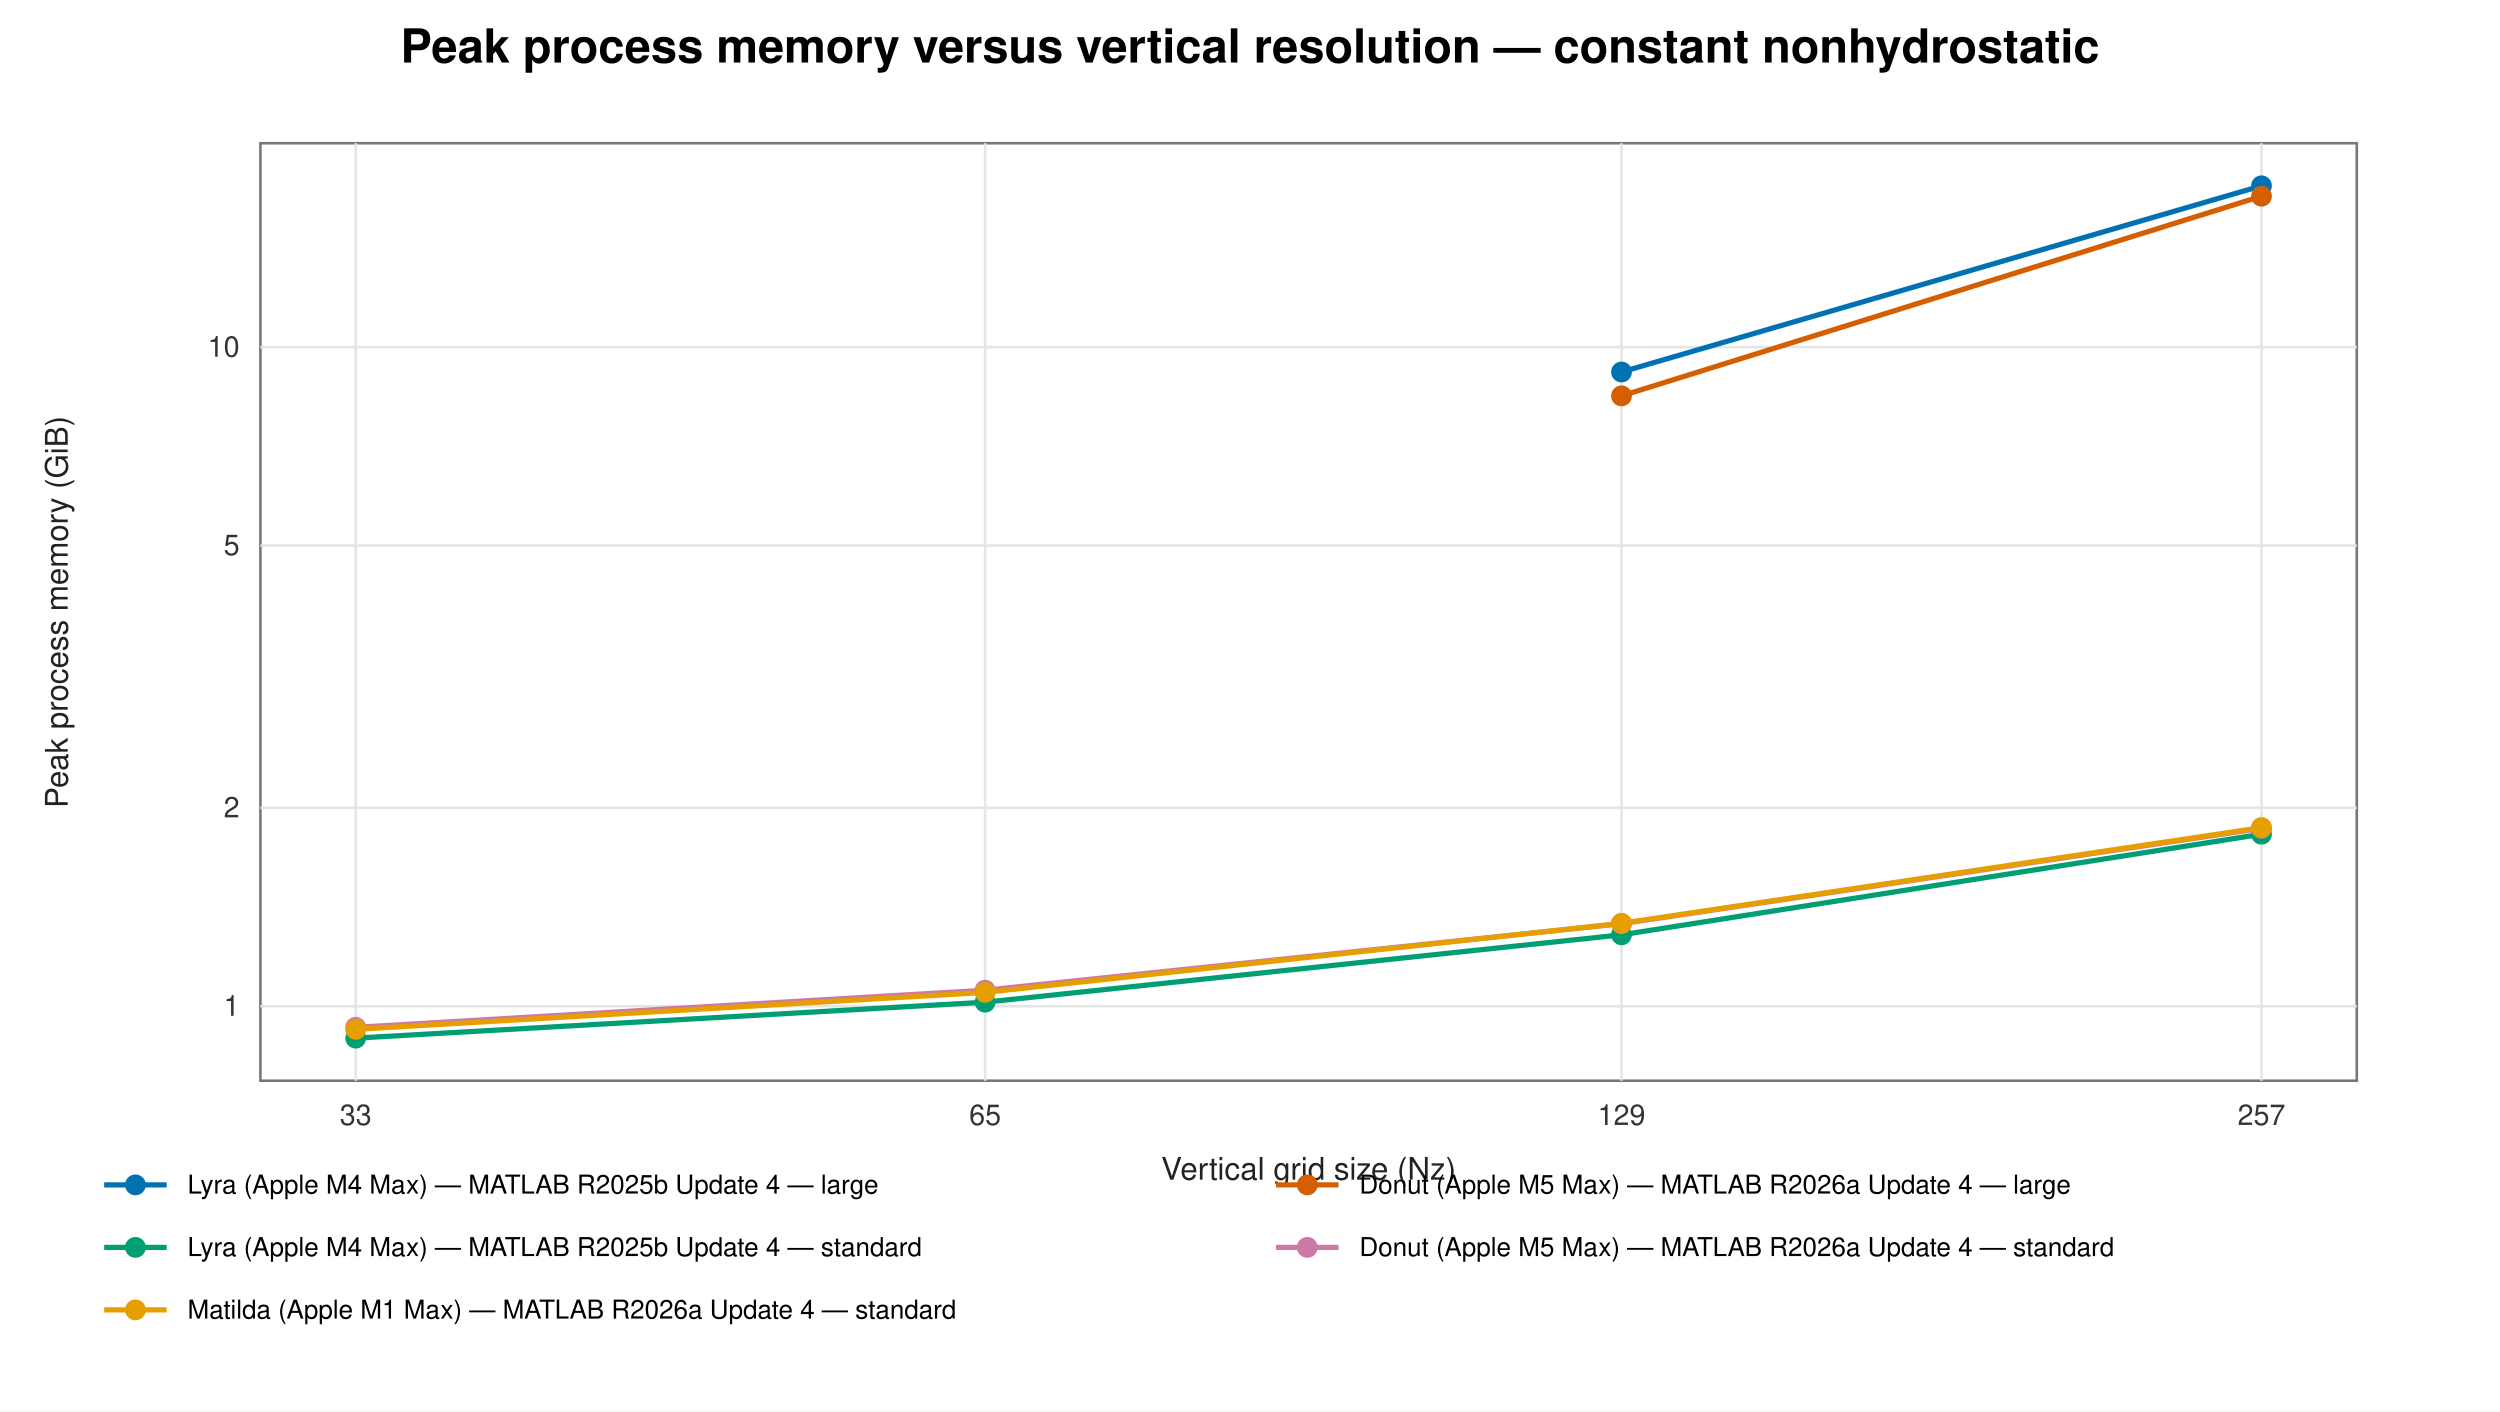
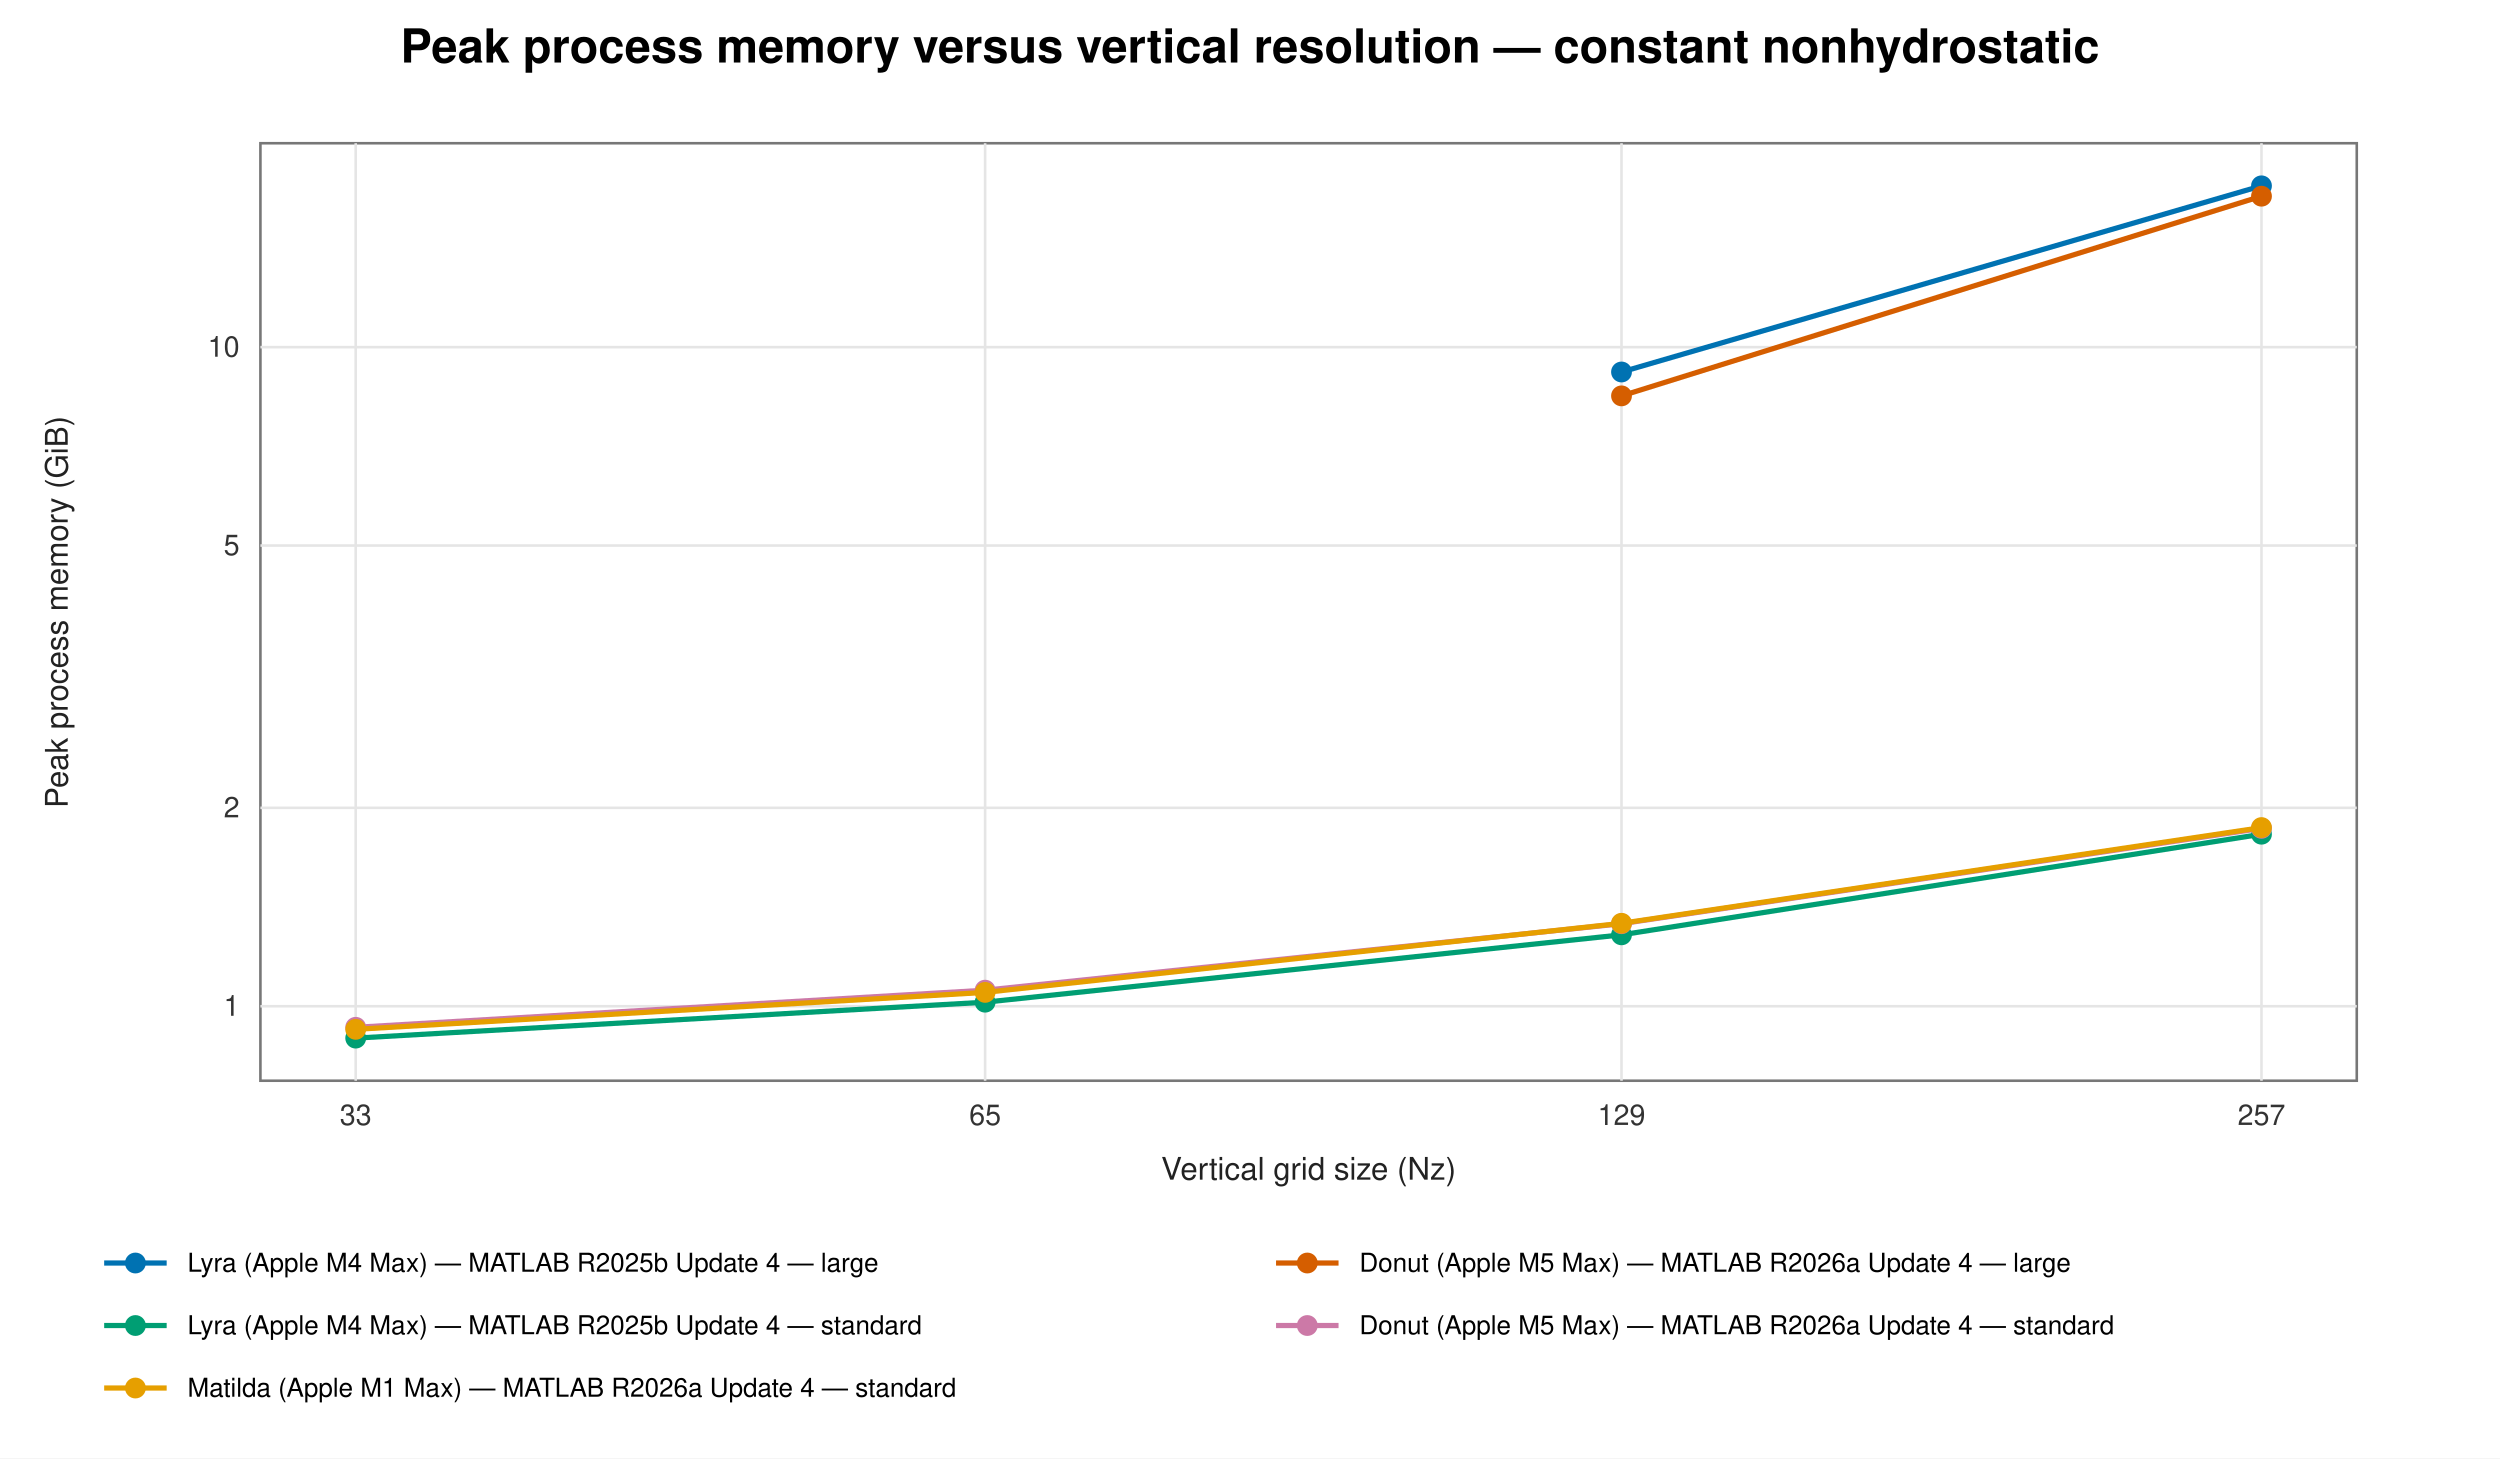
- <svg xmlns="http://www.w3.org/2000/svg" viewBox="0 0 960 542" role="img" aria-labelledby="peak-process-memory-versus-vertical-resolution-constant-nonhydrostatic-title peak-process-memory-versus-vertical-resolution-constant-nonhydrostatic-desc">
+ <svg xmlns="http://www.w3.org/2000/svg" viewBox="0 0 960 560" role="img" aria-labelledby="peak-process-memory-versus-vertical-resolution-constant-nonhydrostatic-title peak-process-memory-versus-vertical-resolution-constant-nonhydrostatic-desc">
  <rect width="100%" height="100%" fill="white" />
  <text x="480" y="24" text-anchor="middle" font-family="Avenir Next, Avenir, Helvetica, Arial, sans-serif" font-size="18" font-weight="600">Peak process memory versus vertical resolution — constant nonhydrostatic</text>
  <rect x="100" y="55" width="805" height="360" fill="none" stroke="#777" />
  <line x1="136.591" y1="55" x2="136.591" y2="415" stroke="#e5e5e5" />
  <text x="136.591" y="432" text-anchor="middle" font-family="Avenir Next, Avenir, Helvetica, Arial, sans-serif" font-size="11" fill="#333">33</text>
  <line x1="378.281" y1="55" x2="378.281" y2="415" stroke="#e5e5e5" />
  <text x="378.281" y="432" text-anchor="middle" font-family="Avenir Next, Avenir, Helvetica, Arial, sans-serif" font-size="11" fill="#333">65</text>
  <line x1="622.661" y1="55" x2="622.661" y2="415" stroke="#e5e5e5" />
  <text x="622.661" y="432" text-anchor="middle" font-family="Avenir Next, Avenir, Helvetica, Arial, sans-serif" font-size="11" fill="#333">129</text>
  <line x1="868.409" y1="55" x2="868.409" y2="415" stroke="#e5e5e5" />
  <text x="868.409" y="432" text-anchor="middle" font-family="Avenir Next, Avenir, Helvetica, Arial, sans-serif" font-size="11" fill="#333">257</text>
  <line x1="100" y1="386.397" x2="905" y2="386.397" stroke="#e5e5e5" />
  <text x="92" y="386.397" text-anchor="end" dominant-baseline="middle" font-family="Avenir Next, Avenir, Helvetica, Arial, sans-serif" font-size="11" fill="#333">1</text>
  <line x1="100" y1="310.208" x2="905" y2="310.208" stroke="#e5e5e5" />
  <text x="92" y="310.208" text-anchor="end" dominant-baseline="middle" font-family="Avenir Next, Avenir, Helvetica, Arial, sans-serif" font-size="11" fill="#333">2</text>
  <line x1="100" y1="209.491" x2="905" y2="209.491" stroke="#e5e5e5" />
  <text x="92" y="209.491" text-anchor="end" dominant-baseline="middle" font-family="Avenir Next, Avenir, Helvetica, Arial, sans-serif" font-size="11" fill="#333">5</text>
  <line x1="100" y1="133.302" x2="905" y2="133.302" stroke="#e5e5e5" />
  <text x="92" y="133.302" text-anchor="end" dominant-baseline="middle" font-family="Avenir Next, Avenir, Helvetica, Arial, sans-serif" font-size="11" fill="#333">10</text>
  <text x="502.5" y="453" text-anchor="middle" font-family="Avenir Next, Avenir, Helvetica, Arial, sans-serif" font-size="12" fill="#222">Vertical grid size (Nz)</text>
  <text x="26" y="235" text-anchor="middle" transform="rotate(-90 26 235)" font-family="Avenir Next, Avenir, Helvetica, Arial, sans-serif" font-size="12" fill="#222">Peak process memory (GiB)</text>
  <polyline points="622.661,142.846 868.409,71.364" fill="none" stroke="#0072B2" stroke-width="2" />
  <circle cx="622.661" cy="142.846" r="4" fill="#0072B2" />
  <circle cx="868.409" cy="71.364" r="4" fill="#0072B2" />
-   <line x1="40" y1="455" x2="64" y2="455" stroke="#0072B2" stroke-width="2" />
-   <circle cx="52" cy="455" r="4" fill="#0072B2" />
-   <text class="legend-label" x="72" y="455" dominant-baseline="middle" font-family="Avenir Next, Avenir, Helvetica, Arial, sans-serif" font-size="10">Lyra (Apple M4 Max) — MATLAB R2025b Update 4 — large</text>
+   <line x1="40" y1="485" x2="64" y2="485" stroke="#0072B2" stroke-width="2" />
+   <circle cx="52" cy="485" r="4" fill="#0072B2" />
+   <text class="legend-label" x="72" y="485" dominant-baseline="middle" font-family="Avenir Next, Avenir, Helvetica, Arial, sans-serif" font-size="10">Lyra (Apple M4 Max) — MATLAB R2025b Update 4 — large</text>
  <polyline points="622.661,152.017 868.409,75.338" fill="none" stroke="#D55E00" stroke-width="2" />
  <circle cx="622.661" cy="152.017" r="4" fill="#D55E00" />
  <circle cx="868.409" cy="75.338" r="4" fill="#D55E00" />
-   <line x1="490" y1="455" x2="514" y2="455" stroke="#D55E00" stroke-width="2" />
-   <circle cx="502" cy="455" r="4" fill="#D55E00" />
-   <text class="legend-label" x="522" y="455" dominant-baseline="middle" font-family="Avenir Next, Avenir, Helvetica, Arial, sans-serif" font-size="10">Donut (Apple M5 Max) — MATLAB R2026a Update 4 — large</text>
+   <line x1="490" y1="485" x2="514" y2="485" stroke="#D55E00" stroke-width="2" />
+   <circle cx="502" cy="485" r="4" fill="#D55E00" />
+   <text class="legend-label" x="522" y="485" dominant-baseline="middle" font-family="Avenir Next, Avenir, Helvetica, Arial, sans-serif" font-size="10">Donut (Apple M5 Max) — MATLAB R2026a Update 4 — large</text>
  <polyline points="136.591,398.636 378.281,384.838 622.661,358.973 868.409,320.333" fill="none" stroke="#009E73" stroke-width="2" />
  <circle cx="136.591" cy="398.636" r="4" fill="#009E73" />
  <circle cx="378.281" cy="384.838" r="4" fill="#009E73" />
  <circle cx="622.661" cy="358.973" r="4" fill="#009E73" />
  <circle cx="868.409" cy="320.333" r="4" fill="#009E73" />
-   <line x1="40" y1="479" x2="64" y2="479" stroke="#009E73" stroke-width="2" />
-   <circle cx="52" cy="479" r="4" fill="#009E73" />
-   <text class="legend-label" x="72" y="479" dominant-baseline="middle" font-family="Avenir Next, Avenir, Helvetica, Arial, sans-serif" font-size="10">Lyra (Apple M4 Max) — MATLAB R2025b Update 4 — standard</text>
+   <line x1="40" y1="509" x2="64" y2="509" stroke="#009E73" stroke-width="2" />
+   <circle cx="52" cy="509" r="4" fill="#009E73" />
+   <text class="legend-label" x="72" y="509" dominant-baseline="middle" font-family="Avenir Next, Avenir, Helvetica, Arial, sans-serif" font-size="10">Lyra (Apple M4 Max) — MATLAB R2025b Update 4 — standard</text>
  <polyline points="136.591,394.486 378.281,380.227 622.661,354.700 868.409,318.086" fill="none" stroke="#CC79A7" stroke-width="2" />
  <circle cx="136.591" cy="394.486" r="4" fill="#CC79A7" />
  <circle cx="378.281" cy="380.227" r="4" fill="#CC79A7" />
  <circle cx="622.661" cy="354.700" r="4" fill="#CC79A7" />
  <circle cx="868.409" cy="318.086" r="4" fill="#CC79A7" />
-   <line x1="490" y1="479" x2="514" y2="479" stroke="#CC79A7" stroke-width="2" />
-   <circle cx="502" cy="479" r="4" fill="#CC79A7" />
-   <text class="legend-label" x="522" y="479" dominant-baseline="middle" font-family="Avenir Next, Avenir, Helvetica, Arial, sans-serif" font-size="10">Donut (Apple M5 Max) — MATLAB R2026a Update 4 — standard</text>
+   <line x1="490" y1="509" x2="514" y2="509" stroke="#CC79A7" stroke-width="2" />
+   <circle cx="502" cy="509" r="4" fill="#CC79A7" />
+   <text class="legend-label" x="522" y="509" dominant-baseline="middle" font-family="Avenir Next, Avenir, Helvetica, Arial, sans-serif" font-size="10">Donut (Apple M5 Max) — MATLAB R2026a Update 4 — standard</text>
  <polyline points="136.591,395.263 378.281,381.075 622.661,354.546 868.409,317.785" fill="none" stroke="#E69F00" stroke-width="2" />
  <circle cx="136.591" cy="395.263" r="4" fill="#E69F00" />
  <circle cx="378.281" cy="381.075" r="4" fill="#E69F00" />
  <circle cx="622.661" cy="354.546" r="4" fill="#E69F00" />
  <circle cx="868.409" cy="317.785" r="4" fill="#E69F00" />
-   <line x1="40" y1="503" x2="64" y2="503" stroke="#E69F00" stroke-width="2" />
-   <circle cx="52" cy="503" r="4" fill="#E69F00" />
-   <text class="legend-label" x="72" y="503" dominant-baseline="middle" font-family="Avenir Next, Avenir, Helvetica, Arial, sans-serif" font-size="10">Matilda (Apple M1 Max) — MATLAB R2026a Update 4 — standard</text>
+   <line x1="40" y1="533" x2="64" y2="533" stroke="#E69F00" stroke-width="2" />
+   <circle cx="52" cy="533" r="4" fill="#E69F00" />
+   <text class="legend-label" x="72" y="533" dominant-baseline="middle" font-family="Avenir Next, Avenir, Helvetica, Arial, sans-serif" font-size="10">Matilda (Apple M1 Max) — MATLAB R2026a Update 4 — standard</text>
</svg>
